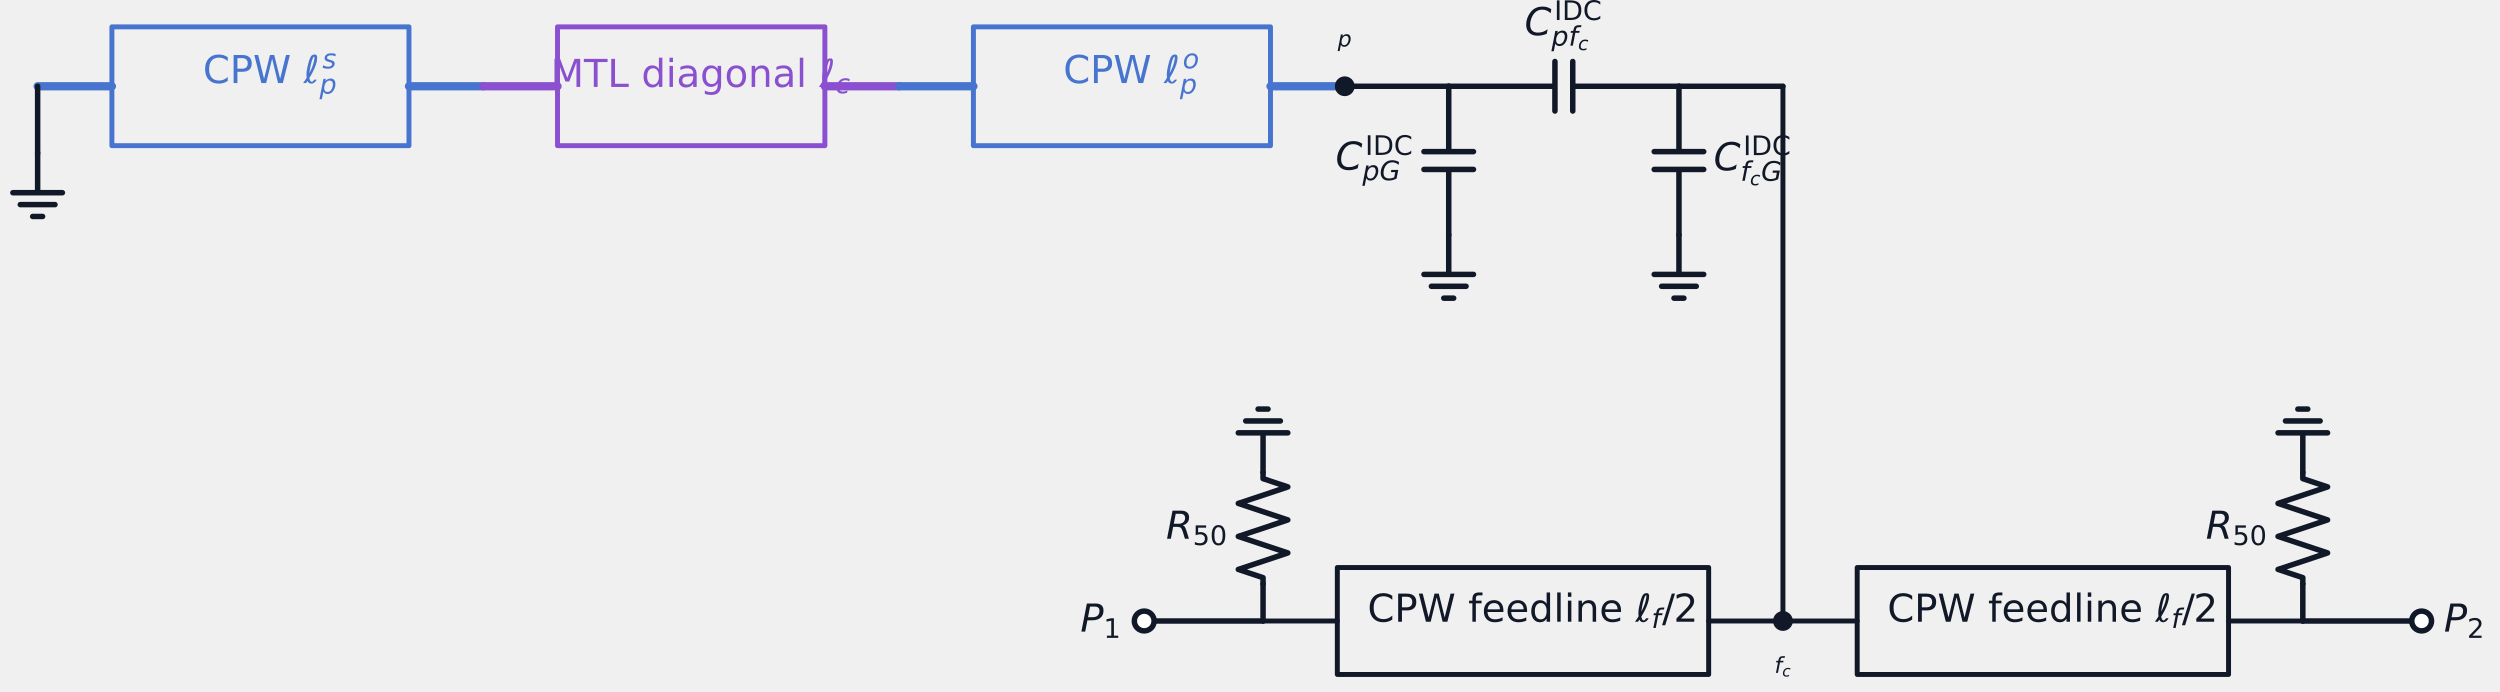
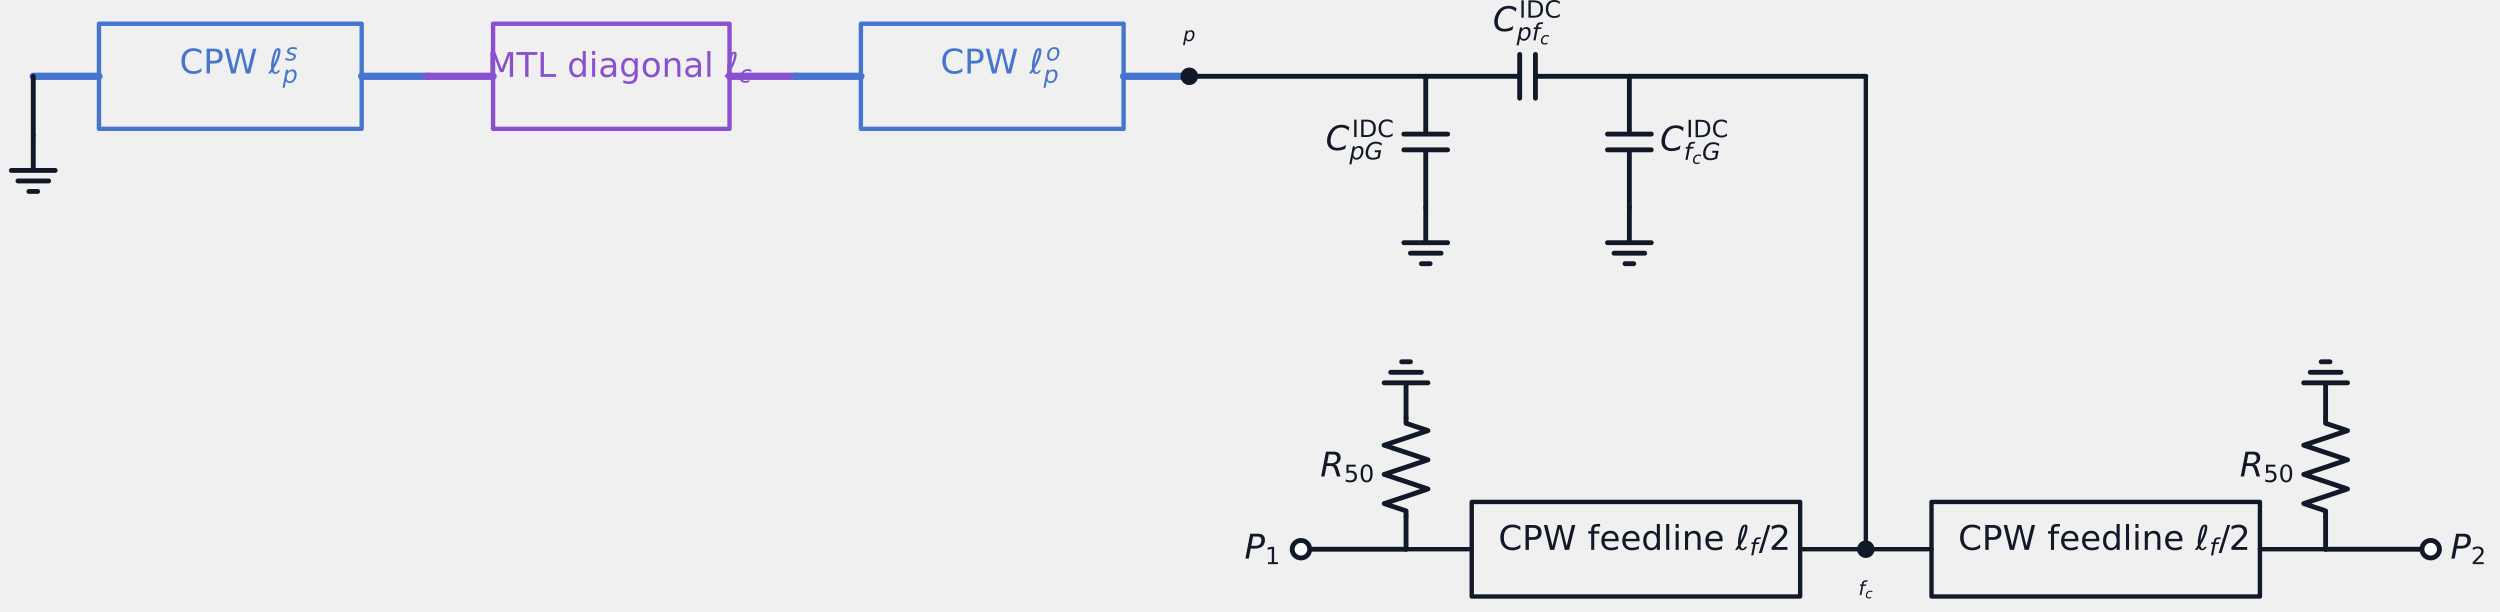
- <svg xmlns="http://www.w3.org/2000/svg" xmlns:xlink="http://www.w3.org/1999/xlink" width="908.868pt" height="251.22pt" viewBox="0 0 908.868 251.22" version="1.1">
+ <svg xmlns="http://www.w3.org/2000/svg" xmlns:xlink="http://www.w3.org/1999/xlink" width="1027.668pt" height="251.22pt" viewBox="0 0 1027.668 251.22" version="1.1">
  <defs>
    <style type="text/css">*{stroke-linejoin: round; stroke-linecap: butt}</style>
  </defs>
  <g id="figure_1">
    <g id="patch_1">
-       <path d="M 0 251.22 L 908.868 251.22 L 908.868 0 L 0 0 L 0 251.22 z " style="fill: none" />
+       <path d="M 0 251.22 L 1027.668 251.22 L 1027.668 -0 L 0 -0 L 0 251.22 z " style="fill: none" />
    </g>
    <g id="axes_1">
      <g id="patch_2">
        <path d="M 40.68 9.76 L 40.68 52.96 L 148.68 52.96 L 148.68 9.76 L 40.68 9.76 z " clip-path="url(#pNORMALIZED)" style="fill: none" />
      </g>
      <g id="patch_3">
        <path d="M 202.68 9.76 L 202.68 52.96 L 299.88 52.96 L 299.88 9.76 L 202.68 9.76 z " clip-path="url(#pNORMALIZED)" style="fill: none" />
      </g>
      <g id="patch_4">
        <path d="M 353.88 9.76 L 353.88 52.96 L 461.88 52.96 L 461.88 9.76 L 353.88 9.76 z " clip-path="url(#pNORMALIZED)" style="fill: none" />
      </g>
      <g id="patch_5">
-         <path d="M 486.18 206.32 L 486.18 245.2 L 621.18 245.2 L 621.18 206.32 L 486.18 206.32 z " clip-path="url(#pNORMALIZED)" style="fill: none" />
+         <path d="M 604.98 206.32 L 604.98 245.2 L 739.98 245.2 L 739.98 206.32 L 604.98 206.32 z " clip-path="url(#pNORMALIZED)" style="fill: none" />
      </g>
      <g id="patch_6">
-         <path d="M 675.18 206.32 L 675.18 245.2 L 810.18 245.2 L 810.18 206.32 L 675.18 206.32 z " clip-path="url(#pNORMALIZED)" style="fill: none" />
+         <path d="M 793.98 206.32 L 793.98 245.2 L 928.98 245.2 L 928.98 206.32 L 793.98 206.32 z " clip-path="url(#pNORMALIZED)" style="fill: none" />
      </g>
      <g id="line2d_1">
        <path d="M 40.68 9.76 L 40.68 52.96 L 148.68 52.96 L 148.68 9.76 L 40.68 9.76 " clip-path="url(#pNORMALIZED)" style="fill: none; stroke: #4774cf; stroke-width: 1.8; stroke-linecap: round" />
      </g>
      <g id="line2d_2">
        <path d="M 202.68 9.76 L 202.68 52.96 L 299.88 52.96 L 299.88 9.76 L 202.68 9.76 " clip-path="url(#pNORMALIZED)" style="fill: none; stroke: #8a50d0; stroke-width: 1.8; stroke-linecap: round" />
      </g>
      <g id="line2d_3">
        <path d="M 353.88 9.76 L 353.88 52.96 L 461.88 52.96 L 461.88 9.76 L 353.88 9.76 " clip-path="url(#pNORMALIZED)" style="fill: none; stroke: #4774cf; stroke-width: 1.8; stroke-linecap: round" />
      </g>
      <g id="line2d_4">
-         <path d="M 486.18 206.32 L 486.18 245.2 L 621.18 245.2 L 621.18 206.32 L 486.18 206.32 " clip-path="url(#pNORMALIZED)" style="fill: none; stroke: #111827; stroke-width: 1.8; stroke-linecap: round" />
+         <path d="M 604.98 206.32 L 604.98 245.2 L 739.98 245.2 L 739.98 206.32 L 604.98 206.32 " clip-path="url(#pNORMALIZED)" style="fill: none; stroke: #111827; stroke-width: 1.8; stroke-linecap: round" />
      </g>
      <g id="line2d_5">
-         <path d="M 675.18 206.32 L 675.18 245.2 L 810.18 245.2 L 810.18 206.32 L 675.18 206.32 " clip-path="url(#pNORMALIZED)" style="fill: none; stroke: #111827; stroke-width: 1.8; stroke-linecap: round" />
+         <path d="M 793.98 206.32 L 793.98 245.2 L 928.98 245.2 L 928.98 206.32 L 793.98 206.32 " clip-path="url(#pNORMALIZED)" style="fill: none; stroke: #111827; stroke-width: 1.8; stroke-linecap: round" />
      </g>
      <g id="line2d_6">
        <path d="M 13.68 31.36 L 27.18 31.36 L 40.68 31.36 " clip-path="url(#pNORMALIZED)" style="fill: none; stroke: #4774cf; stroke-width: 3; stroke-linecap: round" />
      </g>
      <g id="line2d_7">
        <path d="M 148.68 31.36 L 162.18 31.36 L 175.68 31.36 " clip-path="url(#pNORMALIZED)" style="fill: none; stroke: #4774cf; stroke-width: 3; stroke-linecap: round" />
      </g>
      <g id="line2d_8">
        <path d="M 13.68 31.36 L 13.68 43.51 L 13.68 55.66 " clip-path="url(#pNORMALIZED)" style="fill: none; stroke: #111827; stroke-width: 2; stroke-linecap: round" />
      </g>
      <g id="line2d_9">
        <path d="M 13.68 55.66 L 13.68 70.06 L 4.68 70.06 L 22.68 70.06 M 7.38 74.38 L 19.98 74.38 M 11.88 78.7 L 15.48 78.7 " clip-path="url(#pNORMALIZED)" style="fill: none; stroke: #111827; stroke-width: 2; stroke-linecap: round" />
      </g>
      <g id="line2d_10">
        <path d="M 175.68 31.36 L 189.18 31.36 L 202.68 31.36 " clip-path="url(#pNORMALIZED)" style="fill: none; stroke: #8a50d0; stroke-width: 3; stroke-linecap: round" />
      </g>
      <g id="line2d_11">
        <path d="M 299.88 31.36 L 313.38 31.36 L 326.88 31.36 " clip-path="url(#pNORMALIZED)" style="fill: none; stroke: #8a50d0; stroke-width: 3; stroke-linecap: round" />
      </g>
      <g id="line2d_12">
        <path d="M 326.88 31.36 L 340.38 31.36 L 353.88 31.36 " clip-path="url(#pNORMALIZED)" style="fill: none; stroke: #4774cf; stroke-width: 3; stroke-linecap: round" />
      </g>
      <g id="line2d_13">
        <path d="M 461.88 31.36 L 475.38 31.36 L 488.88 31.36 " clip-path="url(#pNORMALIZED)" style="fill: none; stroke: #4774cf; stroke-width: 3; stroke-linecap: round" />
      </g>
      <g id="line2d_14">
-         <path d="M 488.88 31.36 L 507.78 31.36 L 526.68 31.36 " clip-path="url(#pNORMALIZED)" style="fill: none; stroke: #111827; stroke-width: 2; stroke-linecap: round" />
+         <path d="M 488.88 31.36 L 537.48 31.36 L 586.08 31.36 " clip-path="url(#pNORMALIZED)" style="fill: none; stroke: #111827; stroke-width: 2; stroke-linecap: round" />
      </g>
      <g id="line2d_15">
-         <path d="M 610.38 31.36 L 629.28 31.36 L 648.18 31.36 " clip-path="url(#pNORMALIZED)" style="fill: none; stroke: #111827; stroke-width: 2; stroke-linecap: round" />
+         <path d="M 669.78 31.36 L 718.38 31.36 L 766.98 31.36 " clip-path="url(#pNORMALIZED)" style="fill: none; stroke: #111827; stroke-width: 2; stroke-linecap: round" />
      </g>
      <g id="line2d_16">
-         <path d="M 526.68 31.36 L 565.29 31.36 M 565.29 22.36 L 565.29 40.36 M 571.77 22.36 L 571.77 40.36 M 571.77 31.36 L 610.38 31.36 " clip-path="url(#pNORMALIZED)" style="fill: none; stroke: #111827; stroke-width: 2; stroke-linecap: round" />
+         <path d="M 586.08 31.36 L 624.69 31.36 M 624.69 22.36 L 624.69 40.36 M 631.17 22.36 L 631.17 40.36 M 631.17 31.36 L 669.78 31.36 " clip-path="url(#pNORMALIZED)" style="fill: none; stroke: #111827; stroke-width: 2; stroke-linecap: round" />
      </g>
      <g id="line2d_17">
-         <path d="M 526.68 31.36 L 526.68 55.12 M 535.68 55.12 L 517.68 55.12 M 535.68 61.6 L 517.68 61.6 M 526.68 61.6 L 526.68 85.36 " clip-path="url(#pNORMALIZED)" style="fill: none; stroke: #111827; stroke-width: 2; stroke-linecap: round" />
+         <path d="M 586.08 31.36 L 586.08 55.12 M 595.08 55.12 L 577.08 55.12 M 595.08 61.6 L 577.08 61.6 M 586.08 61.6 L 586.08 85.36 " clip-path="url(#pNORMALIZED)" style="fill: none; stroke: #111827; stroke-width: 2; stroke-linecap: round" />
      </g>
      <g id="line2d_18">
-         <path d="M 610.38 31.36 L 610.38 55.12 M 619.38 55.12 L 601.38 55.12 M 619.38 61.6 L 601.38 61.6 M 610.38 61.6 L 610.38 85.36 " clip-path="url(#pNORMALIZED)" style="fill: none; stroke: #111827; stroke-width: 2; stroke-linecap: round" />
+         <path d="M 669.78 31.36 L 669.78 55.12 M 678.78 55.12 L 660.78 55.12 M 678.78 61.6 L 660.78 61.6 M 669.78 61.6 L 669.78 85.36 " clip-path="url(#pNORMALIZED)" style="fill: none; stroke: #111827; stroke-width: 2; stroke-linecap: round" />
      </g>
      <g id="line2d_19">
-         <path d="M 526.68 85.36 L 526.68 99.76 L 517.68 99.76 L 535.68 99.76 M 520.38 104.08 L 532.98 104.08 M 524.88 108.4 L 528.48 108.4 " clip-path="url(#pNORMALIZED)" style="fill: none; stroke: #111827; stroke-width: 2; stroke-linecap: round" />
+         <path d="M 586.08 85.36 L 586.08 99.76 L 577.08 99.76 L 595.08 99.76 M 579.78 104.08 L 592.38 104.08 M 584.28 108.4 L 587.88 108.4 " clip-path="url(#pNORMALIZED)" style="fill: none; stroke: #111827; stroke-width: 2; stroke-linecap: round" />
      </g>
      <g id="line2d_20">
-         <path d="M 610.38 85.36 L 610.38 99.76 L 601.38 99.76 L 619.38 99.76 M 604.08 104.08 L 616.68 104.08 M 608.58 108.4 L 612.18 108.4 " clip-path="url(#pNORMALIZED)" style="fill: none; stroke: #111827; stroke-width: 2; stroke-linecap: round" />
+         <path d="M 669.78 85.36 L 669.78 99.76 L 660.78 99.76 L 678.78 99.76 M 663.48 104.08 L 676.08 104.08 M 667.98 108.4 L 671.58 108.4 " clip-path="url(#pNORMALIZED)" style="fill: none; stroke: #111827; stroke-width: 2; stroke-linecap: round" />
      </g>
      <g id="line2d_21">
-         <path d="M 459.18 225.76 L 472.68 225.76 L 486.18 225.76 " clip-path="url(#pNORMALIZED)" style="fill: none; stroke: #111827; stroke-width: 1.8; stroke-linecap: round" />
+         <path d="M 577.98 225.76 L 591.48 225.76 L 604.98 225.76 " clip-path="url(#pNORMALIZED)" style="fill: none; stroke: #111827; stroke-width: 1.8; stroke-linecap: round" />
      </g>
      <g id="line2d_22">
-         <path d="M 621.18 225.76 L 634.68 225.76 L 648.18 225.76 " clip-path="url(#pNORMALIZED)" style="fill: none; stroke: #111827; stroke-width: 1.8; stroke-linecap: round" />
+         <path d="M 739.98 225.76 L 753.48 225.76 L 766.98 225.76 " clip-path="url(#pNORMALIZED)" style="fill: none; stroke: #111827; stroke-width: 1.8; stroke-linecap: round" />
      </g>
      <g id="line2d_23">
-         <path d="M 648.18 225.76 L 661.68 225.76 L 675.18 225.76 " clip-path="url(#pNORMALIZED)" style="fill: none; stroke: #111827; stroke-width: 1.8; stroke-linecap: round" />
+         <path d="M 766.98 225.76 L 780.48 225.76 L 793.98 225.76 " clip-path="url(#pNORMALIZED)" style="fill: none; stroke: #111827; stroke-width: 1.8; stroke-linecap: round" />
      </g>
      <g id="line2d_24">
-         <path d="M 810.18 225.76 L 823.68 225.76 L 837.18 225.76 " clip-path="url(#pNORMALIZED)" style="fill: none; stroke: #111827; stroke-width: 1.8; stroke-linecap: round" />
+         <path d="M 928.98 225.76 L 942.48 225.76 L 955.98 225.76 " clip-path="url(#pNORMALIZED)" style="fill: none; stroke: #111827; stroke-width: 1.8; stroke-linecap: round" />
      </g>
      <g id="line2d_25">
-         <path d="M 648.18 31.36 L 648.18 128.56 L 648.18 225.76 " clip-path="url(#pNORMALIZED)" style="fill: none; stroke: #111827; stroke-width: 1.8; stroke-linecap: round" />
+         <path d="M 766.98 31.36 L 766.98 128.56 L 766.98 225.76 " clip-path="url(#pNORMALIZED)" style="fill: none; stroke: #111827; stroke-width: 1.8; stroke-linecap: round" />
      </g>
      <g id="line2d_26">
-         <path d="M 459.18 225.76 L 437.58 225.76 L 415.98 225.76 " clip-path="url(#pNORMALIZED)" style="fill: none; stroke: #111827; stroke-width: 2; stroke-linecap: round" />
+         <path d="M 577.98 225.76 L 556.38 225.76 L 534.78 225.76 " clip-path="url(#pNORMALIZED)" style="fill: none; stroke: #111827; stroke-width: 2; stroke-linecap: round" />
      </g>
      <g id="line2d_27">
-         <path d="M 459.18 225.76 L 459.18 219.01 L 459.18 212.26 " clip-path="url(#pNORMALIZED)" style="fill: none; stroke: #111827; stroke-width: 2; stroke-linecap: round" />
+         <path d="M 577.98 225.76 L 577.98 219.01 L 577.98 212.26 " clip-path="url(#pNORMALIZED)" style="fill: none; stroke: #111827; stroke-width: 2; stroke-linecap: round" />
      </g>
      <g id="line2d_28">
-         <path d="M 459.18 212.26 L 459.18 210.01 L 450.18 207.01 L 468.18 201.01 L 450.18 195.01 L 468.18 189.01 L 450.18 183.01 L 468.18 177.01 L 459.18 174.01 L 459.18 171.76 " clip-path="url(#pNORMALIZED)" style="fill: none; stroke: #111827; stroke-width: 2; stroke-linecap: round" />
+         <path d="M 577.98 212.26 L 577.98 210.01 L 568.98 207.01 L 586.98 201.01 L 568.98 195.01 L 586.98 189.01 L 568.98 183.01 L 586.98 177.01 L 577.98 174.01 L 577.98 171.76 " clip-path="url(#pNORMALIZED)" style="fill: none; stroke: #111827; stroke-width: 2; stroke-linecap: round" />
      </g>
      <g id="line2d_29">
-         <path d="M 459.18 171.76 L 459.18 157.36 L 468.18 157.36 L 450.18 157.36 M 465.48 153.04 L 452.88 153.04 M 460.98 148.72 L 457.38 148.72 " clip-path="url(#pNORMALIZED)" style="fill: none; stroke: #111827; stroke-width: 2; stroke-linecap: round" />
+         <path d="M 577.98 171.76 L 577.98 157.36 L 586.98 157.36 L 568.98 157.36 M 584.28 153.04 L 571.68 153.04 M 579.78 148.72 L 576.18 148.72 " clip-path="url(#pNORMALIZED)" style="fill: none; stroke: #111827; stroke-width: 2; stroke-linecap: round" />
      </g>
      <g id="line2d_30">
-         <path d="M 837.18 225.76 L 858.78 225.76 L 880.38 225.76 " clip-path="url(#pNORMALIZED)" style="fill: none; stroke: #111827; stroke-width: 2; stroke-linecap: round" />
+         <path d="M 955.98 225.76 L 977.58 225.76 L 999.18 225.76 " clip-path="url(#pNORMALIZED)" style="fill: none; stroke: #111827; stroke-width: 2; stroke-linecap: round" />
      </g>
      <g id="line2d_31">
-         <path d="M 837.18 225.76 L 837.18 219.01 L 837.18 212.26 " clip-path="url(#pNORMALIZED)" style="fill: none; stroke: #111827; stroke-width: 2; stroke-linecap: round" />
+         <path d="M 955.98 225.76 L 955.98 219.01 L 955.98 212.26 " clip-path="url(#pNORMALIZED)" style="fill: none; stroke: #111827; stroke-width: 2; stroke-linecap: round" />
      </g>
      <g id="line2d_32">
-         <path d="M 837.18 212.26 L 837.18 210.01 L 828.18 207.01 L 846.18 201.01 L 828.18 195.01 L 846.18 189.01 L 828.18 183.01 L 846.18 177.01 L 837.18 174.01 L 837.18 171.76 " clip-path="url(#pNORMALIZED)" style="fill: none; stroke: #111827; stroke-width: 2; stroke-linecap: round" />
+         <path d="M 955.98 212.26 L 955.98 210.01 L 946.98 207.01 L 964.98 201.01 L 946.98 195.01 L 964.98 189.01 L 946.98 183.01 L 964.98 177.01 L 955.98 174.01 L 955.98 171.76 " clip-path="url(#pNORMALIZED)" style="fill: none; stroke: #111827; stroke-width: 2; stroke-linecap: round" />
      </g>
      <g id="line2d_33">
-         <path d="M 837.18 171.76 L 837.18 157.36 L 846.18 157.36 L 828.18 157.36 M 843.48 153.04 L 830.88 153.04 M 838.98 148.72 L 835.38 148.72 " clip-path="url(#pNORMALIZED)" style="fill: none; stroke: #111827; stroke-width: 2; stroke-linecap: round" />
+         <path d="M 955.98 171.76 L 955.98 157.36 L 964.98 157.36 L 946.98 157.36 M 962.28 153.04 L 949.68 153.04 M 957.78 148.72 L 954.18 148.72 " clip-path="url(#pNORMALIZED)" style="fill: none; stroke: #111827; stroke-width: 2; stroke-linecap: round" />
      </g>
      <g id="text_1">
        <g style="fill: #4774cf" transform="translate(73.78 30.28) scale(0.14 -0.14)">
          <defs>
            <path id="DejaVuSans-43" d="M 4122 4306 L 4122 3641 Q 3803 3938 3442 4084 Q 3081 4231 2675 4231 Q 1875 4231 1450 3742 Q 1025 3253 1025 2328 Q 1025 1406 1450 917 Q 1875 428 2675 428 Q 3081 428 3442 575 Q 3803 722 4122 1019 L 4122 359 Q 3791 134 3420 21 Q 3050 -91 2638 -91 Q 1578 -91 968 557 Q 359 1206 359 2328 Q 359 3453 968 4101 Q 1578 4750 2638 4750 Q 3056 4750 3426 4639 Q 3797 4528 4122 4306 z " transform="scale(0.015625)" />
            <path id="DejaVuSans-50" d="M 1259 4147 L 1259 2394 L 2053 2394 Q 2494 2394 2734 2622 Q 2975 2850 2975 3272 Q 2975 3691 2734 3919 Q 2494 4147 2053 4147 L 1259 4147 z M 628 4666 L 2053 4666 Q 2838 4666 3239 4311 Q 3641 3956 3641 3272 Q 3641 2581 3239 2228 Q 2838 1875 2053 1875 L 1259 1875 L 1259 0 L 628 0 L 628 4666 z " transform="scale(0.015625)" />
            <path id="DejaVuSans-57" d="M 213 4666 L 850 4666 L 1831 722 L 2809 4666 L 3519 4666 L 4500 722 L 5478 4666 L 6119 4666 L 4947 0 L 4153 0 L 3169 4050 L 2175 0 L 1381 0 L 213 4666 z " transform="scale(0.015625)" />
            <path id="DejaVuSans-Oblique-2113" d="M 950 838 Q 1078 213 1350 213 Q 1531 213 1766 572 L 2181 572 Q 1994 253 1775 88 Q 1538 -91 1319 -91 Q 831 -91 634 344 L 400 0 L -88 0 Q 250 459 500 888 Q 469 1131 469 1397 Q 469 1872 566 2347 Q 931 4131 1256 4497 Q 1481 4750 1866 4750 Q 2256 4750 2256 4209 Q 2253 3966 2197 3675 Q 1972 2484 950 838 z M 947 1656 Q 1531 2744 1709 3613 Q 1803 4072 1803 4191 Q 1803 4406 1725 4406 Q 1384 4134 1081 2516 Q 997 2063 947 1656 z " transform="scale(0.015625)" />
            <path id="DejaVuSans-Oblique-73" d="M 3200 3397 L 3091 2853 Q 2863 2978 2609 3040 Q 2356 3103 2088 3103 Q 1634 3103 1373 2948 Q 1113 2794 1113 2528 Q 1113 2219 1719 2053 Q 1766 2041 1788 2034 L 1972 1978 Q 2547 1819 2739 1644 Q 2931 1469 2931 1166 Q 2931 609 2489 259 Q 2047 -91 1331 -91 Q 1053 -91 747 -37 Q 441 16 72 128 L 184 722 Q 500 559 806 475 Q 1113 391 1394 391 Q 1816 391 2080 572 Q 2344 753 2344 1031 Q 2344 1331 1650 1516 L 1591 1531 L 1394 1581 Q 956 1697 753 1886 Q 550 2075 550 2369 Q 550 2928 970 3256 Q 1391 3584 2113 3584 Q 2397 3584 2667 3537 Q 2938 3491 3200 3397 z " transform="scale(0.015625)" />
            <path id="DejaVuSans-Oblique-70" d="M 3175 2156 Q 3175 2616 2975 2859 Q 2775 3103 2400 3103 Q 2144 3103 1911 2972 Q 1678 2841 1497 2591 Q 1319 2344 1212 1994 Q 1106 1644 1106 1300 Q 1106 863 1306 627 Q 1506 391 1875 391 Q 2147 391 2380 519 Q 2613 647 2778 891 Q 2956 1147 3065 1494 Q 3175 1841 3175 2156 z M 1394 2969 Q 1625 3272 1939 3428 Q 2253 3584 2638 3584 Q 3175 3584 3472 3232 Q 3769 2881 3769 2247 Q 3769 1728 3584 1258 Q 3400 788 3053 416 Q 2822 169 2531 39 Q 2241 -91 1919 -91 Q 1547 -91 1294 64 Q 1041 219 916 525 L 556 -1331 L -19 -1331 L 922 3500 L 1497 3500 L 1394 2969 z " transform="scale(0.015625)" />
          </defs>
          <use xlink:href="#DejaVuSans-43" transform="translate(0 0.51875)" />
          <use xlink:href="#DejaVuSans-50" transform="translate(69.82422 0.51875)" />
          <use xlink:href="#DejaVuSans-57" transform="translate(130.127 0.51875)" />
          <use xlink:href="#DejaVuSans-Oblique-2113" transform="translate(261.4743 0.51875)" />
          <use xlink:href="#DejaVuSans-Oblique-73" transform="translate(309.9834 38.8) scale(0.7)" />
          <use xlink:href="#DejaVuSans-Oblique-70" transform="translate(302.7829 -26.825) scale(0.7)" />
        </g>
      </g>
      <g id="text_2">
        <g style="fill: #8a50d0" transform="translate(200.21 31.61) scale(0.14 -0.14)">
          <defs>
            <path id="DejaVuSans-4d" d="M 628 4666 L 1569 4666 L 2759 1491 L 3956 4666 L 4897 4666 L 4897 0 L 4281 0 L 4281 4097 L 3078 897 L 2444 897 L 1241 4097 L 1241 0 L 628 0 L 628 4666 z " transform="scale(0.015625)" />
            <path id="DejaVuSans-54" d="M -19 4666 L 3928 4666 L 3928 4134 L 2272 4134 L 2272 0 L 1638 0 L 1638 4134 L -19 4134 L -19 4666 z " transform="scale(0.015625)" />
            <path id="DejaVuSans-4c" d="M 628 4666 L 1259 4666 L 1259 531 L 3531 531 L 3531 0 L 628 0 L 628 4666 z " transform="scale(0.015625)" />
            <path id="DejaVuSans-64" d="M 2906 2969 L 2906 4863 L 3481 4863 L 3481 0 L 2906 0 L 2906 525 Q 2725 213 2448 61 Q 2172 -91 1784 -91 Q 1150 -91 751 415 Q 353 922 353 1747 Q 353 2572 751 3078 Q 1150 3584 1784 3584 Q 2172 3584 2448 3432 Q 2725 3281 2906 2969 z M 947 1747 Q 947 1113 1208 752 Q 1469 391 1925 391 Q 2381 391 2643 752 Q 2906 1113 2906 1747 Q 2906 2381 2643 2742 Q 2381 3103 1925 3103 Q 1469 3103 1208 2742 Q 947 2381 947 1747 z " transform="scale(0.015625)" />
            <path id="DejaVuSans-69" d="M 603 3500 L 1178 3500 L 1178 0 L 603 0 L 603 3500 z M 603 4863 L 1178 4863 L 1178 4134 L 603 4134 L 603 4863 z " transform="scale(0.015625)" />
            <path id="DejaVuSans-61" d="M 2194 1759 Q 1497 1759 1228 1600 Q 959 1441 959 1056 Q 959 750 1161 570 Q 1363 391 1709 391 Q 2188 391 2477 730 Q 2766 1069 2766 1631 L 2766 1759 L 2194 1759 z M 3341 1997 L 3341 0 L 2766 0 L 2766 531 Q 2569 213 2275 61 Q 1981 -91 1556 -91 Q 1019 -91 701 211 Q 384 513 384 1019 Q 384 1609 779 1909 Q 1175 2209 1959 2209 L 2766 2209 L 2766 2266 Q 2766 2663 2505 2880 Q 2244 3097 1772 3097 Q 1472 3097 1187 3025 Q 903 2953 641 2809 L 641 3341 Q 956 3463 1253 3523 Q 1550 3584 1831 3584 Q 2591 3584 2966 3190 Q 3341 2797 3341 1997 z " transform="scale(0.015625)" />
            <path id="DejaVuSans-67" d="M 2906 1791 Q 2906 2416 2648 2759 Q 2391 3103 1925 3103 Q 1463 3103 1205 2759 Q 947 2416 947 1791 Q 947 1169 1205 825 Q 1463 481 1925 481 Q 2391 481 2648 825 Q 2906 1169 2906 1791 z M 3481 434 Q 3481 -459 3084 -895 Q 2688 -1331 1869 -1331 Q 1566 -1331 1297 -1286 Q 1028 -1241 775 -1147 L 775 -588 Q 1028 -725 1275 -790 Q 1522 -856 1778 -856 Q 2344 -856 2625 -561 Q 2906 -266 2906 331 L 2906 616 Q 2728 306 2450 153 Q 2172 0 1784 0 Q 1141 0 747 490 Q 353 981 353 1791 Q 353 2603 747 3093 Q 1141 3584 1784 3584 Q 2172 3584 2450 3431 Q 2728 3278 2906 2969 L 2906 3500 L 3481 3500 L 3481 434 z " transform="scale(0.015625)" />
            <path id="DejaVuSans-6f" d="M 1959 3097 Q 1497 3097 1228 2736 Q 959 2375 959 1747 Q 959 1119 1226 758 Q 1494 397 1959 397 Q 2419 397 2687 759 Q 2956 1122 2956 1747 Q 2956 2369 2687 2733 Q 2419 3097 1959 3097 z M 1959 3584 Q 2709 3584 3137 3096 Q 3566 2609 3566 1747 Q 3566 888 3137 398 Q 2709 -91 1959 -91 Q 1206 -91 779 398 Q 353 888 353 1747 Q 353 2609 779 3096 Q 1206 3584 1959 3584 z " transform="scale(0.015625)" />
            <path id="DejaVuSans-6e" d="M 3513 2113 L 3513 0 L 2938 0 L 2938 2094 Q 2938 2591 2744 2837 Q 2550 3084 2163 3084 Q 1697 3084 1428 2787 Q 1159 2491 1159 1978 L 1159 0 L 581 0 L 581 3500 L 1159 3500 L 1159 2956 Q 1366 3272 1645 3428 Q 1925 3584 2291 3584 Q 2894 3584 3203 3211 Q 3513 2838 3513 2113 z " transform="scale(0.015625)" />
            <path id="DejaVuSans-6c" d="M 603 4863 L 1178 4863 L 1178 0 L 603 0 L 603 4863 z " transform="scale(0.015625)" />
            <path id="DejaVuSans-Oblique-63" d="M 3431 3366 L 3316 2797 Q 3109 2947 2876 3022 Q 2644 3097 2394 3097 Q 2119 3097 1870 3000 Q 1622 2903 1453 2725 Q 1184 2453 1037 2087 Q 891 1722 891 1331 Q 891 859 1127 628 Q 1363 397 1844 397 Q 2081 397 2348 469 Q 2616 541 2906 684 L 2797 116 Q 2547 13 2283 -39 Q 2019 -91 1741 -91 Q 1044 -91 669 257 Q 294 606 294 1253 Q 294 1797 489 2255 Q 684 2713 1069 3078 Q 1331 3328 1684 3456 Q 2038 3584 2456 3584 Q 2700 3584 2940 3529 Q 3181 3475 3431 3366 z " transform="scale(0.015625)" />
          </defs>
          <use xlink:href="#DejaVuSans-4d" transform="translate(0 0.015625)" />
          <use xlink:href="#DejaVuSans-54" transform="translate(86.2793 0.015625)" />
          <use xlink:href="#DejaVuSans-4c" transform="translate(147.3633 0.015625)" />
          <use xlink:href="#DejaVuSans-64" transform="translate(235.5465 0.015625)" />
          <use xlink:href="#DejaVuSans-69" transform="translate(299.0231 0.015625)" />
          <use xlink:href="#DejaVuSans-61" transform="translate(326.8063 0.015625)" />
          <use xlink:href="#DejaVuSans-67" transform="translate(388.0856 0.015625)" />
          <use xlink:href="#DejaVuSans-6f" transform="translate(451.5622 0.015625)" />
          <use xlink:href="#DejaVuSans-6e" transform="translate(512.7438 0.015625)" />
          <use xlink:href="#DejaVuSans-61" transform="translate(576.1227 0.015625)" />
          <use xlink:href="#DejaVuSans-6c" transform="translate(637.402 0.015625)" />
          <use xlink:href="#DejaVuSans-Oblique-2113" transform="translate(697.6556 0.015625)" />
          <use xlink:href="#DejaVuSans-Oblique-63" transform="translate(738.9642 -16.39062) scale(0.7)" />
        </g>
      </g>
      <g id="text_3">
        <g style="fill: #4774cf" transform="translate(386.56 30.28) scale(0.14 -0.14)">
          <defs>
            <path id="DejaVuSans-Oblique-6f" d="M 1625 -91 Q 1009 -91 651 289 Q 294 669 294 1325 Q 294 1706 417 2101 Q 541 2497 738 2766 Q 1047 3184 1428 3384 Q 1809 3584 2291 3584 Q 2888 3584 3255 3212 Q 3622 2841 3622 2241 Q 3622 1825 3500 1412 Q 3378 1000 3181 728 Q 2875 309 2494 109 Q 2113 -91 1625 -91 z M 891 1344 Q 891 869 1089 633 Q 1288 397 1691 397 Q 2269 397 2648 901 Q 3028 1406 3028 2181 Q 3028 2634 2825 2865 Q 2622 3097 2228 3097 Q 1903 3097 1650 2945 Q 1397 2794 1197 2484 Q 1050 2253 970 1956 Q 891 1659 891 1344 z " transform="scale(0.015625)" />
          </defs>
          <use xlink:href="#DejaVuSans-43" transform="translate(0 0.51875)" />
          <use xlink:href="#DejaVuSans-50" transform="translate(69.82422 0.51875)" />
          <use xlink:href="#DejaVuSans-57" transform="translate(130.127 0.51875)" />
          <use xlink:href="#DejaVuSans-Oblique-2113" transform="translate(261.4743 0.51875)" />
          <use xlink:href="#DejaVuSans-Oblique-6f" transform="translate(309.9834 38.8) scale(0.7)" />
          <use xlink:href="#DejaVuSans-Oblique-70" transform="translate(302.7829 -26.825) scale(0.7)" />
        </g>
      </g>
      <g id="text_4">
-         <g style="fill: #111827" transform="translate(554.25 12.88) scale(0.14 -0.14)">
+         <g style="fill: #111827" transform="translate(613.65 12.88) scale(0.14 -0.14)">
          <defs>
            <path id="DejaVuSans-Oblique-43" d="M 4447 4306 L 4319 3641 Q 4019 3944 3683 4091 Q 3347 4238 2956 4238 Q 2422 4238 2017 3981 Q 1613 3725 1319 3200 Q 1131 2863 1032 2486 Q 934 2109 934 1728 Q 934 1091 1264 756 Q 1594 422 2222 422 Q 2656 422 3056 561 Q 3456 700 3834 978 L 3688 231 Q 3316 72 2936 -9 Q 2556 -91 2175 -91 Q 1278 -91 773 396 Q 269 884 269 1753 Q 269 2309 461 2846 Q 653 3384 1013 3828 Q 1394 4300 1883 4525 Q 2372 4750 3022 4750 Q 3422 4750 3780 4639 Q 4138 4528 4447 4306 z " transform="scale(0.015625)" />
            <path id="DejaVuSans-49" d="M 628 4666 L 1259 4666 L 1259 0 L 628 0 L 628 4666 z " transform="scale(0.015625)" />
            <path id="DejaVuSans-44" d="M 1259 4147 L 1259 519 L 2022 519 Q 2988 519 3436 956 Q 3884 1394 3884 2338 Q 3884 3275 3436 3711 Q 2988 4147 2022 4147 L 1259 4147 z M 628 4666 L 1925 4666 Q 3281 4666 3915 4102 Q 4550 3538 4550 2338 Q 4550 1131 3912 565 Q 3275 0 1925 0 L 628 0 L 628 4666 z " transform="scale(0.015625)" />
            <path id="DejaVuSans-Oblique-66" d="M 3059 4863 L 2969 4384 L 2419 4384 Q 2106 4384 1964 4261 Q 1822 4138 1753 3809 L 1691 3500 L 2638 3500 L 2553 3053 L 1606 3053 L 1013 0 L 434 0 L 1031 3053 L 481 3053 L 563 3500 L 1113 3500 L 1159 3744 Q 1278 4363 1576 4613 Q 1875 4863 2516 4863 L 3059 4863 z " transform="scale(0.015625)" />
          </defs>
          <use xlink:href="#DejaVuSans-Oblique-43" transform="translate(0 0.70625)" />
          <use xlink:href="#DejaVuSans-49" transform="translate(77.02474 40.04688) scale(0.7)" />
          <use xlink:href="#DejaVuSans-44" transform="translate(97.66927 40.04688) scale(0.7)" />
          <use xlink:href="#DejaVuSans-43" transform="translate(151.5706 40.04688) scale(0.7)" />
          <use xlink:href="#DejaVuSans-Oblique-70" transform="translate(69.82422 -26.6375) scale(0.7)" />
          <use xlink:href="#DejaVuSans-Oblique-66" transform="translate(114.2578 -26.6375) scale(0.7)" />
          <use xlink:href="#DejaVuSans-Oblique-63" transform="translate(138.9014 -38.12188) scale(0.49)" />
        </g>
      </g>
      <g id="text_5">
-         <g style="fill: #111827" transform="translate(485.52 61.79) scale(0.14 -0.14)">
+         <g style="fill: #111827" transform="translate(544.92 61.79) scale(0.14 -0.14)">
          <defs>
            <path id="DejaVuSans-Oblique-47" d="M 3494 697 L 3738 1919 L 2700 1919 L 2797 2438 L 4453 2438 L 4050 384 Q 3634 156 3143 32 Q 2653 -91 2156 -91 Q 1278 -91 783 396 Q 288 884 288 1753 Q 288 2475 589 3126 Q 891 3778 1422 4213 Q 1756 4484 2153 4617 Q 2550 4750 3034 4750 Q 3472 4750 3873 4639 Q 4275 4528 4641 4306 L 4513 3634 Q 4231 3928 3853 4083 Q 3475 4238 3047 4238 Q 2550 4238 2172 4048 Q 1794 3859 1497 3463 Q 1244 3125 1098 2667 Q 953 2209 953 1734 Q 953 1081 1287 751 Q 1622 422 2284 422 Q 2616 422 2925 492 Q 3234 563 3494 697 z " transform="scale(0.015625)" />
          </defs>
          <use xlink:href="#DejaVuSans-Oblique-43" transform="translate(0 0.765625)" />
          <use xlink:href="#DejaVuSans-49" transform="translate(77.02474 39.04688) scale(0.7)" />
          <use xlink:href="#DejaVuSans-44" transform="translate(97.66927 39.04688) scale(0.7)" />
          <use xlink:href="#DejaVuSans-43" transform="translate(151.5706 39.04688) scale(0.7)" />
          <use xlink:href="#DejaVuSans-Oblique-70" transform="translate(69.82422 -26.57812) scale(0.7)" />
          <use xlink:href="#DejaVuSans-Oblique-47" transform="translate(114.2578 -26.57812) scale(0.7)" />
        </g>
      </g>
      <g id="text_6">
-         <g style="fill: #111827" transform="translate(622.98 62) scale(0.14 -0.14)">
+         <g style="fill: #111827" transform="translate(682.38 62) scale(0.14 -0.14)">
          <use xlink:href="#DejaVuSans-Oblique-43" transform="translate(0 0.70625)" />
          <use xlink:href="#DejaVuSans-49" transform="translate(77.02474 40.04688) scale(0.7)" />
          <use xlink:href="#DejaVuSans-44" transform="translate(97.66927 40.04688) scale(0.7)" />
          <use xlink:href="#DejaVuSans-43" transform="translate(151.5706 40.04688) scale(0.7)" />
          <use xlink:href="#DejaVuSans-Oblique-66" transform="translate(69.82422 -26.6375) scale(0.7)" />
          <use xlink:href="#DejaVuSans-Oblique-63" transform="translate(94.46777 -38.12188) scale(0.49)" />
          <use xlink:href="#DejaVuSans-Oblique-47" transform="translate(123.3223 -26.6375) scale(0.7)" />
        </g>
      </g>
      <g id="text_7">
-         <g style="fill: #111827" transform="translate(497.15 226.0231) scale(0.14 -0.14)">
+         <g style="fill: #111827" transform="translate(615.95 226.0231) scale(0.14 -0.14)">
          <defs>
            <path id="DejaVuSans-66" d="M 2375 4863 L 2375 4384 L 1825 4384 Q 1516 4384 1395 4259 Q 1275 4134 1275 3809 L 1275 3500 L 2222 3500 L 2222 3053 L 1275 3053 L 1275 0 L 697 0 L 697 3053 L 147 3053 L 147 3500 L 697 3500 L 697 3744 Q 697 4328 969 4595 Q 1241 4863 1831 4863 L 2375 4863 z " transform="scale(0.015625)" />
            <path id="DejaVuSans-65" d="M 3597 1894 L 3597 1613 L 953 1613 Q 991 1019 1311 708 Q 1631 397 2203 397 Q 2534 397 2845 478 Q 3156 559 3463 722 L 3463 178 Q 3153 47 2828 -22 Q 2503 -91 2169 -91 Q 1331 -91 842 396 Q 353 884 353 1716 Q 353 2575 817 3079 Q 1281 3584 2069 3584 Q 2775 3584 3186 3129 Q 3597 2675 3597 1894 z M 3022 2063 Q 3016 2534 2758 2815 Q 2500 3097 2075 3097 Q 1594 3097 1305 2825 Q 1016 2553 972 2059 L 3022 2063 z " transform="scale(0.015625)" />
            <path id="DejaVuSans-2f" d="M 1625 4666 L 2156 4666 L 531 -594 L 0 -594 L 1625 4666 z " transform="scale(0.015625)" />
            <path id="DejaVuSans-32" d="M 1228 531 L 3431 531 L 3431 0 L 469 0 L 469 531 Q 828 903 1448 1529 Q 2069 2156 2228 2338 Q 2531 2678 2651 2914 Q 2772 3150 2772 3378 Q 2772 3750 2511 3984 Q 2250 4219 1831 4219 Q 1534 4219 1204 4116 Q 875 4013 500 3803 L 500 4441 Q 881 4594 1212 4672 Q 1544 4750 1819 4750 Q 2544 4750 2975 4387 Q 3406 4025 3406 3419 Q 3406 3131 3298 2873 Q 3191 2616 2906 2266 Q 2828 2175 2409 1742 Q 1991 1309 1228 531 z " transform="scale(0.015625)" />
          </defs>
          <use xlink:href="#DejaVuSans-43" transform="translate(0 0.015625)" />
          <use xlink:href="#DejaVuSans-50" transform="translate(69.82422 0.015625)" />
          <use xlink:href="#DejaVuSans-57" transform="translate(130.127 0.015625)" />
          <use xlink:href="#DejaVuSans-66" transform="translate(261.4743 0.015625)" />
          <use xlink:href="#DejaVuSans-65" transform="translate(296.6794 0.015625)" />
          <use xlink:href="#DejaVuSans-65" transform="translate(358.2028 0.015625)" />
          <use xlink:href="#DejaVuSans-64" transform="translate(419.7262 0.015625)" />
          <use xlink:href="#DejaVuSans-6c" transform="translate(483.2028 0.015625)" />
          <use xlink:href="#DejaVuSans-69" transform="translate(510.986 0.015625)" />
          <use xlink:href="#DejaVuSans-6e" transform="translate(538.7692 0.015625)" />
          <use xlink:href="#DejaVuSans-65" transform="translate(602.1481 0.015625)" />
          <use xlink:href="#DejaVuSans-Oblique-2113" transform="translate(696.1419 0.015625)" />
          <use xlink:href="#DejaVuSans-Oblique-66" transform="translate(737.4505 -16.39062) scale(0.7)" />
          <use xlink:href="#DejaVuSans-2f" transform="translate(764.8285 0.015625)" />
          <use xlink:href="#DejaVuSans-32" transform="translate(794.8949 0.015625)" />
        </g>
      </g>
      <g id="text_8">
-         <g style="fill: #111827" transform="translate(686.15 226.0231) scale(0.14 -0.14)">
+         <g style="fill: #111827" transform="translate(804.95 226.0231) scale(0.14 -0.14)">
          <use xlink:href="#DejaVuSans-43" transform="translate(0 0.015625)" />
          <use xlink:href="#DejaVuSans-50" transform="translate(69.82422 0.015625)" />
          <use xlink:href="#DejaVuSans-57" transform="translate(130.127 0.015625)" />
          <use xlink:href="#DejaVuSans-66" transform="translate(261.4743 0.015625)" />
          <use xlink:href="#DejaVuSans-65" transform="translate(296.6794 0.015625)" />
          <use xlink:href="#DejaVuSans-65" transform="translate(358.2028 0.015625)" />
          <use xlink:href="#DejaVuSans-64" transform="translate(419.7262 0.015625)" />
          <use xlink:href="#DejaVuSans-6c" transform="translate(483.2028 0.015625)" />
          <use xlink:href="#DejaVuSans-69" transform="translate(510.986 0.015625)" />
          <use xlink:href="#DejaVuSans-6e" transform="translate(538.7692 0.015625)" />
          <use xlink:href="#DejaVuSans-65" transform="translate(602.1481 0.015625)" />
          <use xlink:href="#DejaVuSans-Oblique-2113" transform="translate(696.1419 0.015625)" />
          <use xlink:href="#DejaVuSans-Oblique-66" transform="translate(737.4505 -16.39062) scale(0.7)" />
          <use xlink:href="#DejaVuSans-2f" transform="translate(764.8285 0.015625)" />
          <use xlink:href="#DejaVuSans-32" transform="translate(794.8949 0.015625)" />
        </g>
      </g>
      <g id="text_9">
-         <g style="fill: #111827" transform="translate(423.9 195.8731) scale(0.14 -0.14)">
+         <g style="fill: #111827" transform="translate(542.7 195.8731) scale(0.14 -0.14)">
          <defs>
            <path id="DejaVuSans-Oblique-52" d="M 1613 4147 L 1294 2491 L 2106 2491 Q 2584 2491 2879 2755 Q 3175 3019 3175 3444 Q 3175 3784 2976 3965 Q 2778 4147 2406 4147 L 1613 4147 z M 2772 2241 Q 2972 2194 3105 2009 Q 3238 1825 3413 1275 L 3809 0 L 3144 0 L 2778 1197 Q 2638 1659 2453 1815 Q 2269 1972 1888 1972 L 1191 1972 L 806 0 L 172 0 L 1081 4666 L 2503 4666 Q 3150 4666 3495 4373 Q 3841 4081 3841 3531 Q 3841 3044 3547 2687 Q 3253 2331 2772 2241 z " transform="scale(0.015625)" />
            <path id="DejaVuSans-35" d="M 691 4666 L 3169 4666 L 3169 4134 L 1269 4134 L 1269 2991 Q 1406 3038 1543 3061 Q 1681 3084 1819 3084 Q 2600 3084 3056 2656 Q 3513 2228 3513 1497 Q 3513 744 3044 326 Q 2575 -91 1722 -91 Q 1428 -91 1123 -41 Q 819 9 494 109 L 494 744 Q 775 591 1075 516 Q 1375 441 1709 441 Q 2250 441 2565 725 Q 2881 1009 2881 1497 Q 2881 1984 2565 2268 Q 2250 2553 1709 2553 Q 1456 2553 1204 2497 Q 953 2441 691 2322 L 691 4666 z " transform="scale(0.015625)" />
            <path id="DejaVuSans-30" d="M 2034 4250 Q 1547 4250 1301 3770 Q 1056 3291 1056 2328 Q 1056 1369 1301 889 Q 1547 409 2034 409 Q 2525 409 2770 889 Q 3016 1369 3016 2328 Q 3016 3291 2770 3770 Q 2525 4250 2034 4250 z M 2034 4750 Q 2819 4750 3233 4129 Q 3647 3509 3647 2328 Q 3647 1150 3233 529 Q 2819 -91 2034 -91 Q 1250 -91 836 529 Q 422 1150 422 2328 Q 422 3509 836 4129 Q 1250 4750 2034 4750 z " transform="scale(0.015625)" />
          </defs>
          <use xlink:href="#DejaVuSans-Oblique-52" transform="translate(0 0.09375)" />
          <use xlink:href="#DejaVuSans-35" transform="translate(69.48242 -16.3125) scale(0.7)" />
          <use xlink:href="#DejaVuSans-30" transform="translate(114.0186 -16.3125) scale(0.7)" />
        </g>
      </g>
      <g id="text_10">
-         <g style="fill: #111827" transform="translate(801.9 195.8731) scale(0.14 -0.14)">
+         <g style="fill: #111827" transform="translate(920.7 195.8731) scale(0.14 -0.14)">
          <use xlink:href="#DejaVuSans-Oblique-52" transform="translate(0 0.09375)" />
          <use xlink:href="#DejaVuSans-35" transform="translate(69.48242 -16.3125) scale(0.7)" />
          <use xlink:href="#DejaVuSans-30" transform="translate(114.0186 -16.3125) scale(0.7)" />
        </g>
      </g>
      <g id="patch_7">
-         <path d="M 415.98 229.36 C 416.935 229.36 417.85 228.981 418.526 228.306 C 419.201 227.63 419.58 226.715 419.58 225.76 C 419.58 224.805 419.201 223.89 418.526 223.214 C 417.85 222.539 416.935 222.16 415.98 222.16 C 415.025 222.16 414.11 222.539 413.434 223.214 C 412.759 223.89 412.38 224.805 412.38 225.76 C 412.38 226.715 412.759 227.63 413.434 228.306 C 414.11 228.981 415.025 229.36 415.98 229.36 z " clip-path="url(#pNORMALIZED)" style="fill: #ffffff; stroke: #111827; stroke-width: 2; stroke-linejoin: miter" />
+         <path d="M 534.78 229.36 C 535.735 229.36 536.65 228.981 537.326 228.306 C 538.001 227.63 538.38 226.715 538.38 225.76 C 538.38 224.805 538.001 223.89 537.326 223.214 C 536.65 222.539 535.735 222.16 534.78 222.16 C 533.825 222.16 532.91 222.539 532.234 223.214 C 531.559 223.89 531.18 224.805 531.18 225.76 C 531.18 226.715 531.559 227.63 532.234 228.306 C 532.91 228.981 533.825 229.36 534.78 229.36 z " clip-path="url(#pNORMALIZED)" style="fill: #ffffff; stroke: #111827; stroke-width: 2; stroke-linejoin: miter" />
      </g>
      <g id="patch_8">
-         <path d="M 415.98 225.76 C 415.98 225.76 415.98 225.76 415.98 225.76 C 415.98 225.76 415.98 225.76 415.98 225.76 C 415.98 225.76 415.98 225.76 415.98 225.76 C 415.98 225.76 415.98 225.76 415.98 225.76 C 415.98 225.76 415.98 225.76 415.98 225.76 C 415.98 225.76 415.98 225.76 415.98 225.76 C 415.98 225.76 415.98 225.76 415.98 225.76 C 415.98 225.76 415.98 225.76 415.98 225.76 z " clip-path="url(#pNORMALIZED)" style="fill: #ffffff; stroke: #111827; stroke-width: 2; stroke-linejoin: miter" />
+         <path d="M 534.78 225.76 C 534.78 225.76 534.78 225.76 534.78 225.76 C 534.78 225.76 534.78 225.76 534.78 225.76 C 534.78 225.76 534.78 225.76 534.78 225.76 C 534.78 225.76 534.78 225.76 534.78 225.76 C 534.78 225.76 534.78 225.76 534.78 225.76 C 534.78 225.76 534.78 225.76 534.78 225.76 C 534.78 225.76 534.78 225.76 534.78 225.76 C 534.78 225.76 534.78 225.76 534.78 225.76 z " clip-path="url(#pNORMALIZED)" style="fill: #ffffff; stroke: #111827; stroke-width: 2; stroke-linejoin: miter" />
      </g>
      <g id="text_11">
-         <g style="fill: #111827" transform="translate(392.76 229.6231) scale(0.14 -0.14)">
+         <g style="fill: #111827" transform="translate(511.56 229.6231) scale(0.14 -0.14)">
          <defs>
            <path id="DejaVuSans-Oblique-50" d="M 1081 4666 L 2541 4666 Q 3178 4666 3512 4369 Q 3847 4072 3847 3500 Q 3847 2731 3353 2303 Q 2859 1875 1966 1875 L 1172 1875 L 806 0 L 172 0 L 1081 4666 z M 1613 4147 L 1275 2394 L 2069 2394 Q 2606 2394 2893 2669 Q 3181 2944 3181 3456 Q 3181 3784 2986 3965 Q 2791 4147 2438 4147 L 1613 4147 z " transform="scale(0.015625)" />
            <path id="DejaVuSans-31" d="M 794 531 L 1825 531 L 1825 4091 L 703 3866 L 703 4441 L 1819 4666 L 2450 4666 L 2450 531 L 3481 531 L 3481 0 L 794 0 L 794 531 z " transform="scale(0.015625)" />
          </defs>
          <use xlink:href="#DejaVuSans-Oblique-50" transform="translate(0 0.09375)" />
          <use xlink:href="#DejaVuSans-31" transform="translate(60.30273 -16.3125) scale(0.7)" />
        </g>
      </g>
      <g id="patch_9">
-         <path d="M 880.38 229.36 C 881.335 229.36 882.25 228.981 882.926 228.306 C 883.601 227.63 883.98 226.715 883.98 225.76 C 883.98 224.805 883.601 223.89 882.926 223.214 C 882.25 222.539 881.335 222.16 880.38 222.16 C 879.425 222.16 878.51 222.539 877.834 223.214 C 877.159 223.89 876.78 224.805 876.78 225.76 C 876.78 226.715 877.159 227.63 877.834 228.306 C 878.51 228.981 879.425 229.36 880.38 229.36 z " clip-path="url(#pNORMALIZED)" style="fill: #ffffff; stroke: #111827; stroke-width: 2; stroke-linejoin: miter" />
+         <path d="M 999.18 229.36 C 1000.135 229.36 1001.05 228.981 1001.726 228.306 C 1002.401 227.63 1002.78 226.715 1002.78 225.76 C 1002.78 224.805 1002.401 223.89 1001.726 223.214 C 1001.05 222.539 1000.135 222.16 999.18 222.16 C 998.225 222.16 997.31 222.539 996.634 223.214 C 995.959 223.89 995.58 224.805 995.58 225.76 C 995.58 226.715 995.959 227.63 996.634 228.306 C 997.31 228.981 998.225 229.36 999.18 229.36 z " clip-path="url(#pNORMALIZED)" style="fill: #ffffff; stroke: #111827; stroke-width: 2; stroke-linejoin: miter" />
      </g>
      <g id="patch_10">
-         <path d="M 880.38 225.76 C 880.38 225.76 880.38 225.76 880.38 225.76 C 880.38 225.76 880.38 225.76 880.38 225.76 C 880.38 225.76 880.38 225.76 880.38 225.76 C 880.38 225.76 880.38 225.76 880.38 225.76 C 880.38 225.76 880.38 225.76 880.38 225.76 C 880.38 225.76 880.38 225.76 880.38 225.76 C 880.38 225.76 880.38 225.76 880.38 225.76 C 880.38 225.76 880.38 225.76 880.38 225.76 z " clip-path="url(#pNORMALIZED)" style="fill: #ffffff; stroke: #111827; stroke-width: 2; stroke-linejoin: miter" />
+         <path d="M 999.18 225.76 C 999.18 225.76 999.18 225.76 999.18 225.76 C 999.18 225.76 999.18 225.76 999.18 225.76 C 999.18 225.76 999.18 225.76 999.18 225.76 C 999.18 225.76 999.18 225.76 999.18 225.76 C 999.18 225.76 999.18 225.76 999.18 225.76 C 999.18 225.76 999.18 225.76 999.18 225.76 C 999.18 225.76 999.18 225.76 999.18 225.76 C 999.18 225.76 999.18 225.76 999.18 225.76 z " clip-path="url(#pNORMALIZED)" style="fill: #ffffff; stroke: #111827; stroke-width: 2; stroke-linejoin: miter" />
      </g>
      <g id="text_12">
-         <g style="fill: #111827" transform="translate(888.48 229.6231) scale(0.14 -0.14)">
+         <g style="fill: #111827" transform="translate(1007.28 229.6231) scale(0.14 -0.14)">
          <use xlink:href="#DejaVuSans-Oblique-50" transform="translate(0 0.09375)" />
          <use xlink:href="#DejaVuSans-32" transform="translate(60.30273 -16.3125) scale(0.7)" />
        </g>
      </g>
      <g id="patch_11">
        <path d="M 488.88 34.06 C 489.596 34.06 490.283 33.776 490.789 33.269 C 491.296 32.763 491.58 32.076 491.58 31.36 C 491.58 30.644 491.296 29.957 490.789 29.451 C 490.283 28.944 489.596 28.66 488.88 28.66 C 488.164 28.66 487.477 28.944 486.971 29.451 C 486.464 29.957 486.18 30.644 486.18 31.36 C 486.18 32.076 486.464 32.763 486.971 33.269 C 487.477 33.776 488.164 34.06 488.88 34.06 z " clip-path="url(#pNORMALIZED)" style="fill: #111827; stroke: #111827; stroke-width: 1.8; stroke-linejoin: miter" />
      </g>
      <g id="text_13">
        <g style="fill: #111827" transform="translate(486.32 16.9) scale(0.08 -0.08)">
          <use xlink:href="#DejaVuSans-Oblique-70" />
        </g>
      </g>
      <g id="patch_12">
-         <path d="M 648.18 228.46 C 648.896 228.46 649.583 228.176 650.089 227.669 C 650.596 227.163 650.88 226.476 650.88 225.76 C 650.88 225.044 650.596 224.357 650.089 223.851 C 649.583 223.344 648.896 223.06 648.18 223.06 C 647.464 223.06 646.777 223.344 646.271 223.851 C 645.764 224.357 645.48 225.044 645.48 225.76 C 645.48 226.476 645.764 227.163 646.271 227.669 C 646.777 228.176 647.464 228.46 648.18 228.46 z " clip-path="url(#pNORMALIZED)" style="fill: #111827; stroke: #111827; stroke-width: 1.8; stroke-linejoin: miter" />
+         <path d="M 766.98 228.46 C 767.696 228.46 768.383 228.176 768.889 227.669 C 769.396 227.163 769.68 226.476 769.68 225.76 C 769.68 225.044 769.396 224.357 768.889 223.851 C 768.383 223.344 767.696 223.06 766.98 223.06 C 766.264 223.06 765.577 223.344 765.071 223.851 C 764.564 224.357 764.28 225.044 764.28 225.76 C 764.28 226.476 764.564 227.163 765.071 227.669 C 765.577 228.176 766.264 228.46 766.98 228.46 z " clip-path="url(#pNORMALIZED)" style="fill: #111827; stroke: #111827; stroke-width: 1.8; stroke-linejoin: miter" />
      </g>
      <g id="text_14">
-         <g style="fill: #111827" transform="translate(645.1 244.6188) scale(0.08 -0.08)">
+         <g style="fill: #111827" transform="translate(763.9 244.6188) scale(0.08 -0.08)">
          <use xlink:href="#DejaVuSans-Oblique-66" transform="translate(0 0.015625)" />
          <use xlink:href="#DejaVuSans-Oblique-63" transform="translate(35.20508 -16.39062) scale(0.7)" />
        </g>
      </g>
    </g>
  </g>
  <defs>
    <clipPath id="pNORMALIZED">
-       <rect x="0" y="0.08" width="908.868" height="251.14" />
+       <rect x="0" y="0.08" width="1027.668" height="251.14" />
    </clipPath>
  </defs>
</svg>
